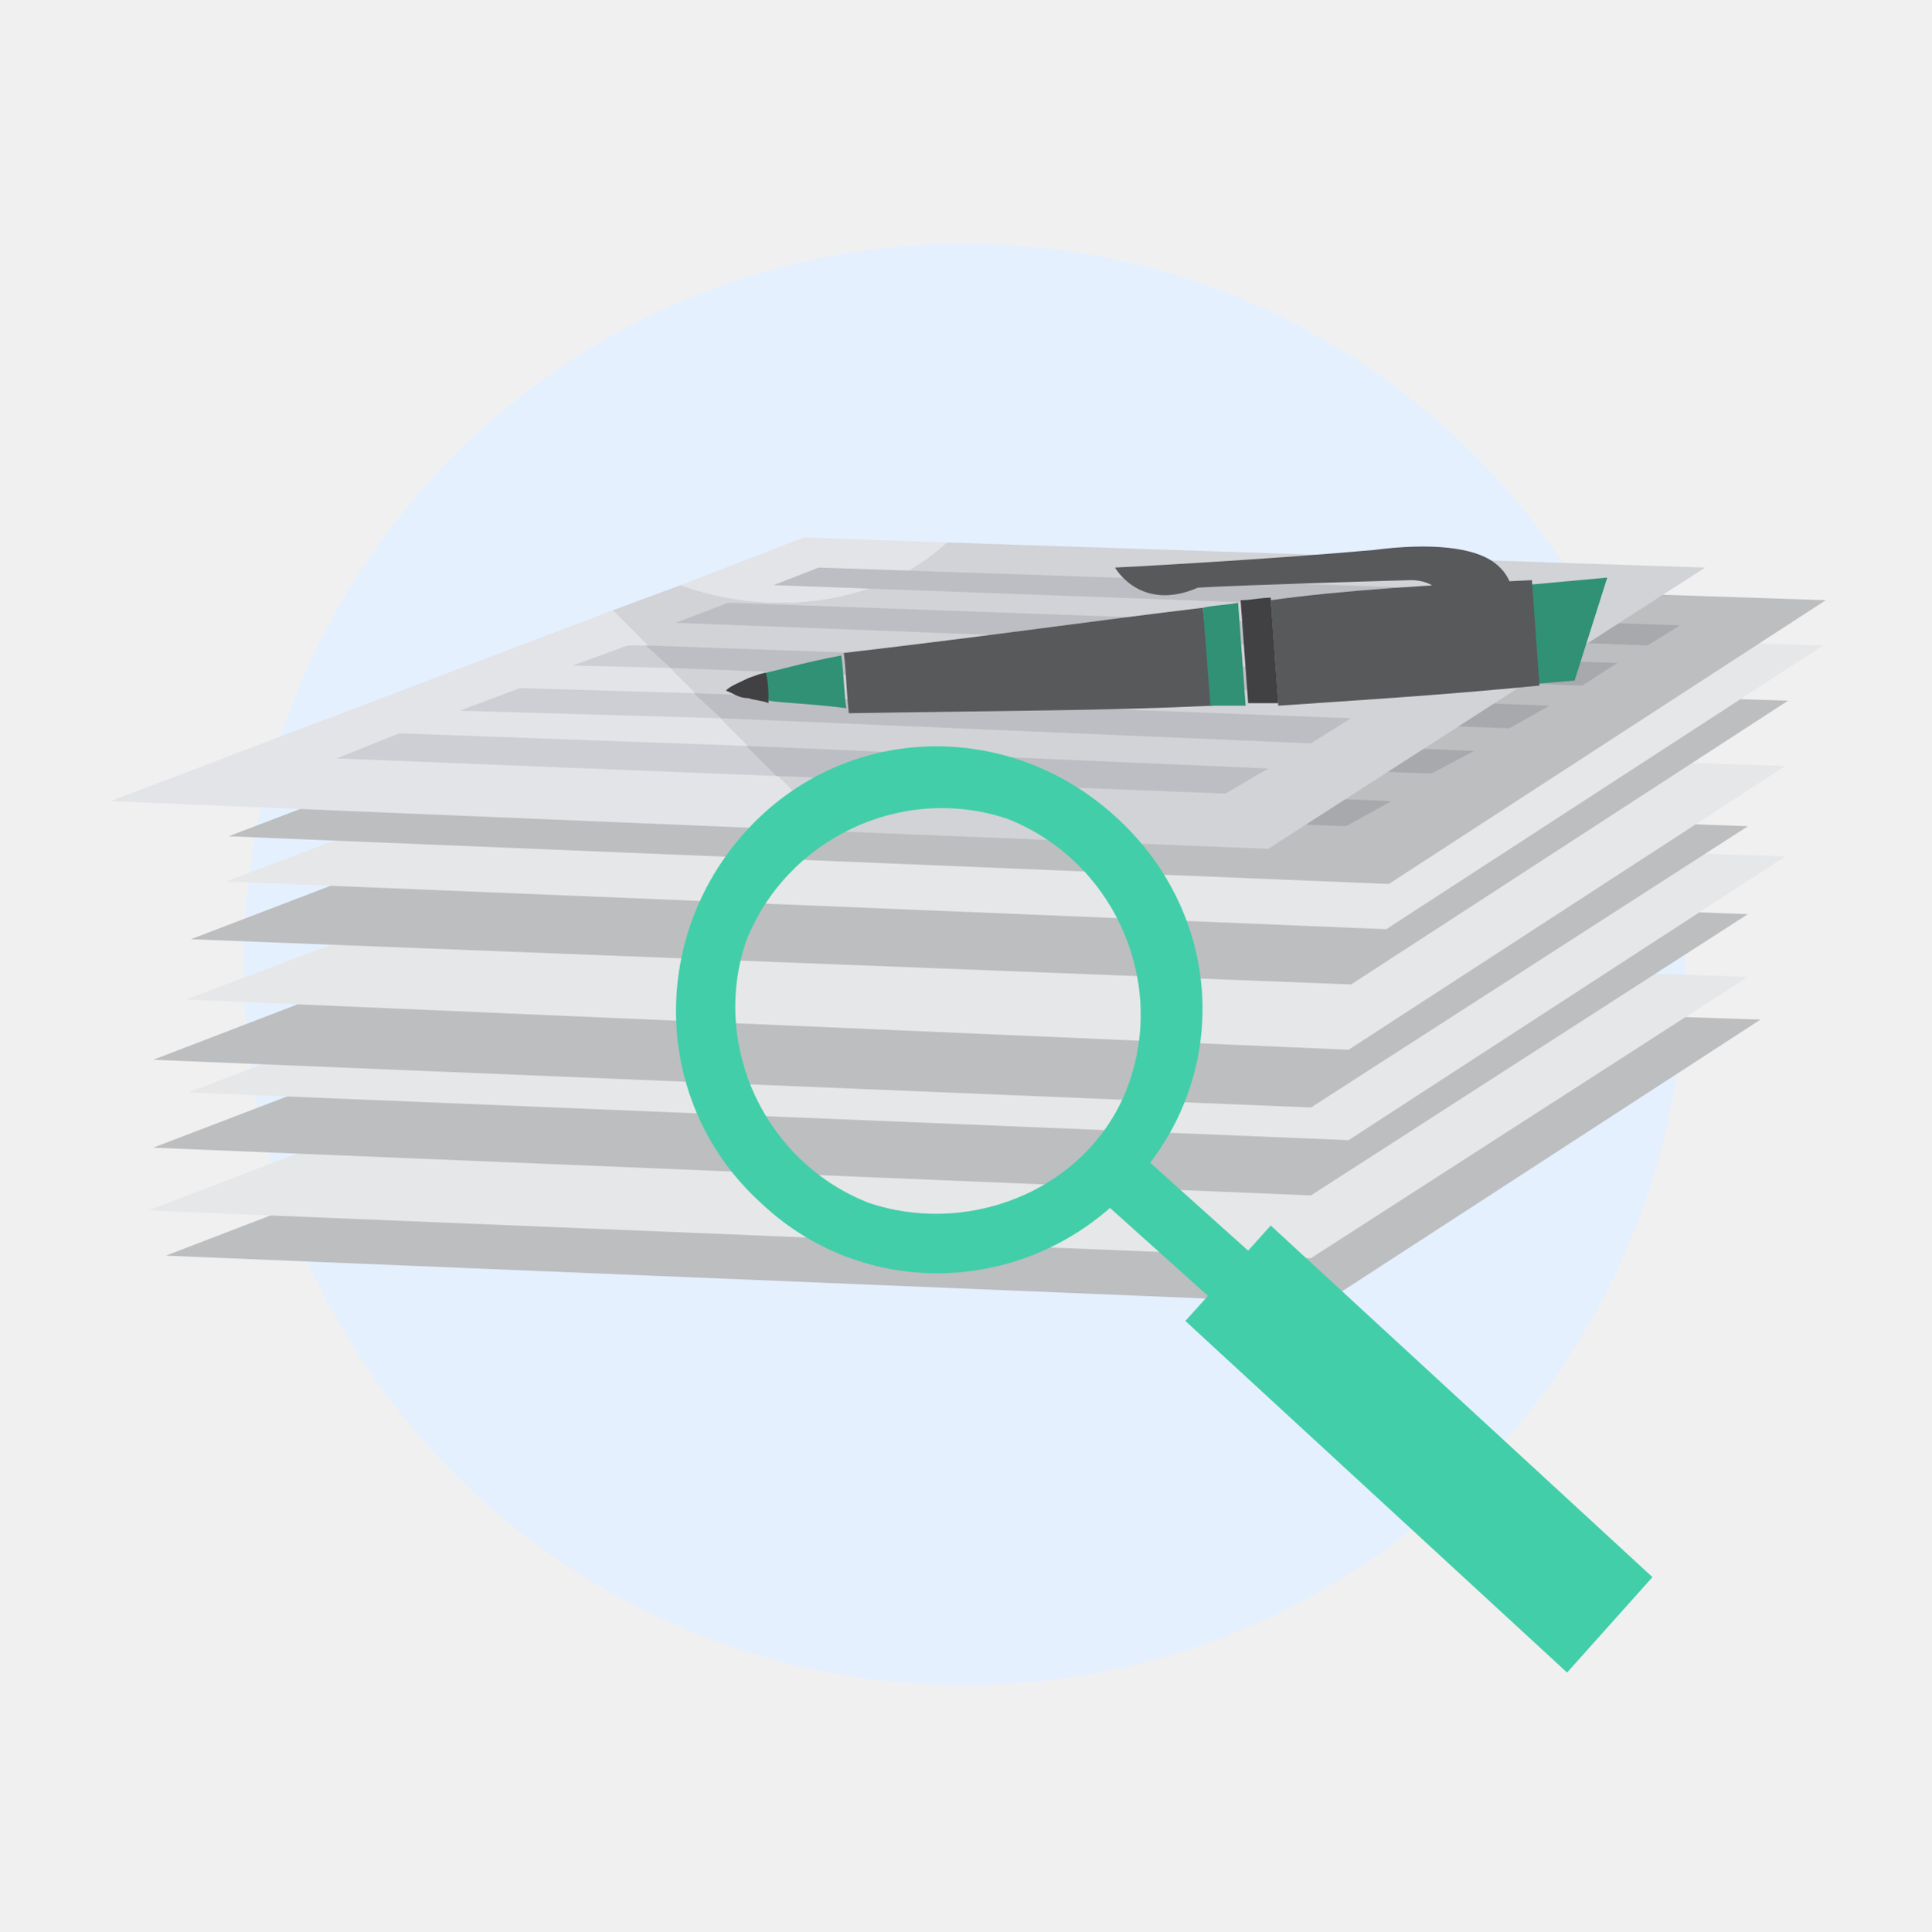
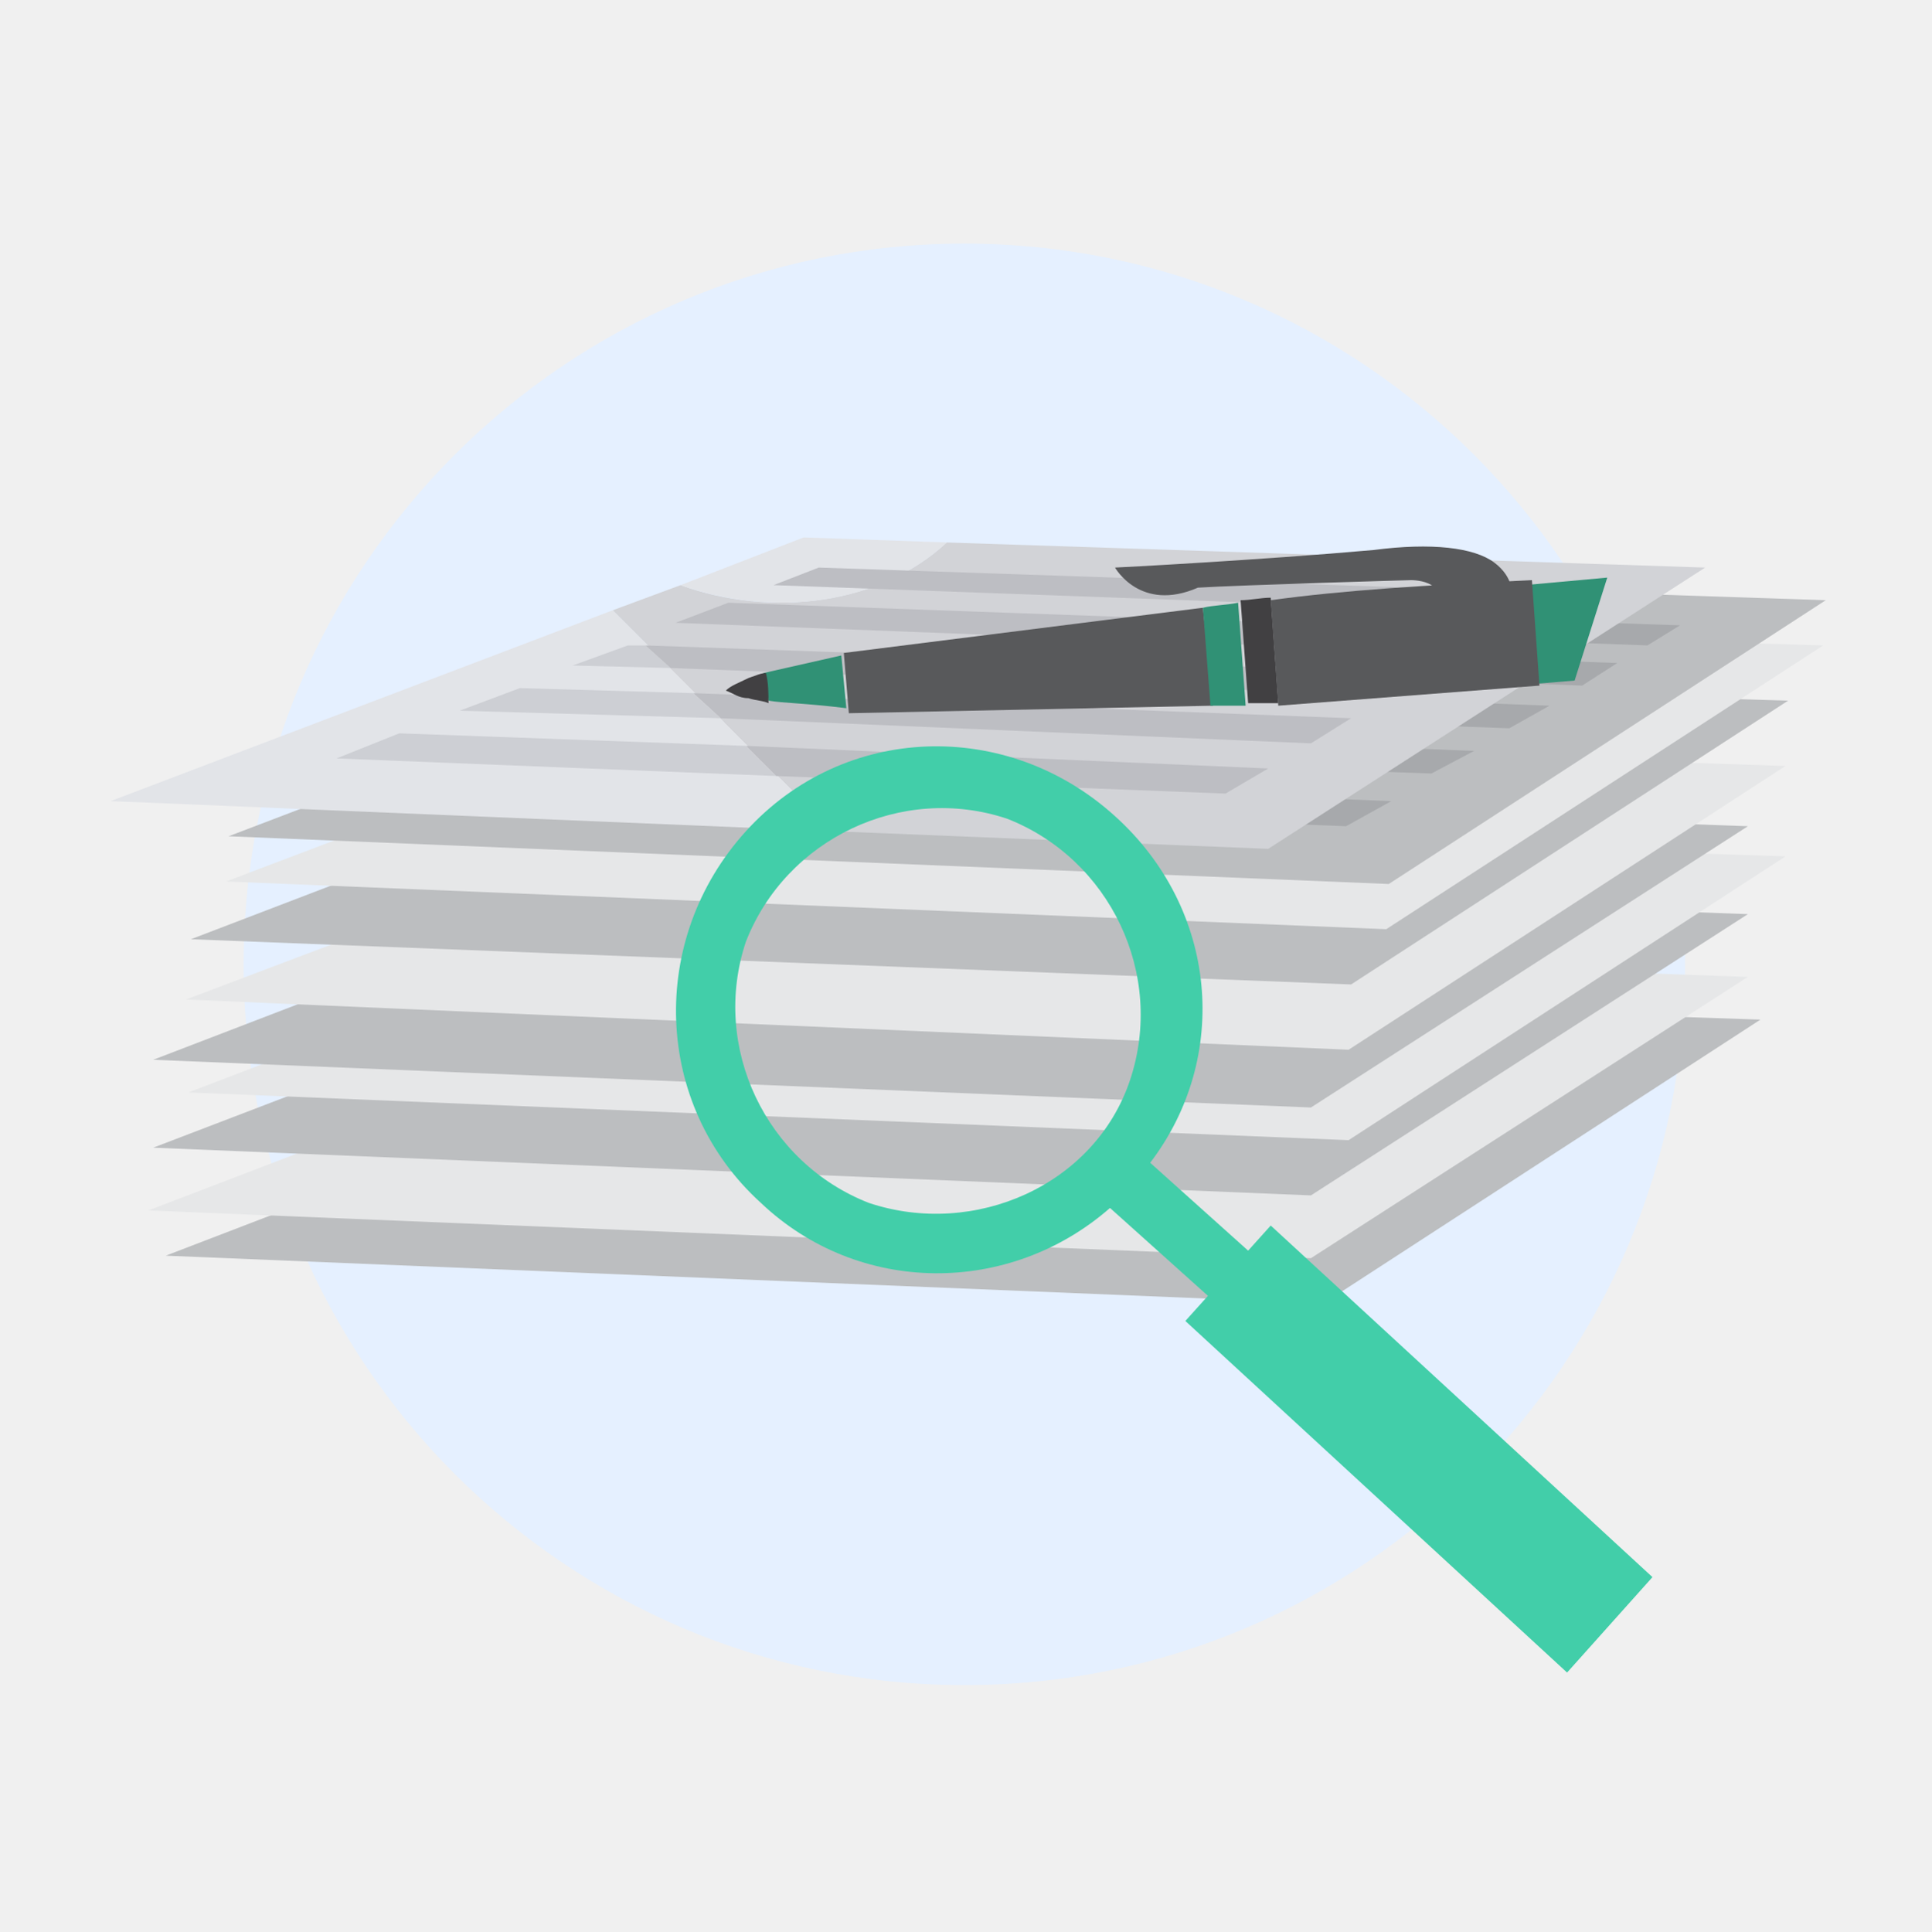
- <svg xmlns="http://www.w3.org/2000/svg" version="1.1" id="_x31__1_" x="0px" y="0px" viewBox="0 0 76.9 76.9" style="enable-background:new 0 0 76.9 76.9;" xml:space="preserve">
-   <style type="text/css">
- 	.st0{fill:#C49A6C;}
- 	.st1{fill:#B0875A;}
- 	.st2{fill:#6D6E71;}
- 	.st3{fill:#56585D;}
- 	.st4{fill:#FFFFFF;}
- 	.st5{fill:#E6E7E8;}
- 	.st6{fill:#BCBEC0;}
- 	.st7{fill:#A2A7AC;}
- 	.st8{fill:#939598;}
- 	.st9{fill:#7B7E84;}
- 	.st10{fill:#808285;}
- 	.st11{fill:#686C71;}
- 	.st12{fill:#00A79D;}
- 	.st13{fill:#414042;}
- 	.st14{fill:#E5F0FF;}
- 	.st15{fill:#27725B;}
- 	.st16{fill:#D1D3D4;}
- 	.st17{fill:#42CEA9;}
- 	.st18{fill:#A7A9AA;}
- 	.st19{fill:#7E8082;}
- 	.st20{fill:#58595B;}
- 	.st21{fill:#E6850E;}
- 	.st22{fill:#F9ED32;}
- 	.st23{fill:#E8AF93;}
- 	.st24{fill:#DBA18F;}
- 	.st25{fill:#F9CFB3;}
- 	.st26{fill:#5F5C54;}
- 	.st27{fill:#BAD1DD;}
- 	.st28{fill:#3AAD8C;}
- 	.st29{fill:#E4F4FF;}
- 	.st30{fill:#A7A9AC;}
- 	.st31{fill:#9BA6B1;}
- 	.st32{fill:#EA5F21;}
- 	.st33{fill:#F9773D;}
- 	.st34{fill:#20B7EA;}
- 	.st35{fill:#07A6DB;}
- 	.st36{fill:#42454C;}
- 	.st37{fill:#E8CB37;}
- 	.st38{fill:#F7DC54;}
- 	.st39{fill:#FAC69A;}
- 	.st40{fill:#F9DFCD;}
- 	.st41{fill:#7E7F7F;}
- 	.st42{fill:#565656;}
- 	.st43{fill:#F9DDC7;}
- 	.st44{fill:#F1F2F2;}
- 	.st45{fill:#ED1C24;}
- 	.st46{fill:#00C0B4;}
- 	.st47{fill:#07B3A8;}
- 	.st48{fill:#04A898;}
- 	.st49{fill:#089A8B;}
- 	.st50{fill:#F5F6F6;}
- 	.st51{fill:#ECEDEE;}
- 	.st52{fill:#E2E3E4;}
- 	.st53{fill:#F5940C;}
- 	.st54{fill:#EB9114;}
- 	.st55{fill:#D4811A;}
- 	.st56{fill:#D7CC2B;}
- 	.st57{fill:#94A3AA;}
- 	.st58{fill:#39AA89;}
- 	.st59{fill:#21604C;}
- 	.st60{fill:#EFF1F2;}
- 	.st61{fill:#EB4747;}
- 	.st62{fill:#D8A27D;}
- 	.st63{fill:#EAB38B;}
- 	.st64{fill:#F2C4A5;}
- 	.st65{fill:#077D71;}
- 	.st66{fill:#B8B9BA;}
- 	.st67{fill:#A3A5A6;}
- 	.st68{fill:#21D8C2;}
- 	.st69{fill:#0AC6B3;}
- 	.st70{fill:#3B3C3D;}
- 	.st71{fill:#4E4F4F;}
- 	.st72{fill:#CDCECE;}
- 	.st73{fill:#CAE9E6;}
- 	.st74{fill:#C4E4E2;}
- 	.st75{fill:#BFDEDC;}
- 	.st76{fill:#B9D9D8;}
- 	.st77{fill:#B1D3D1;}
- 	.st78{fill:#ABCDCC;}
- 	.st79{fill:#A6C6C5;}
- 	.st80{fill:#9FC1C0;}
- 	.st81{fill:#99BBBB;}
- 	.st82{fill:#94B6B5;}
- 	.st83{fill:#8DAFB1;}
- 	.st84{fill:#F5F9FA;}
- 	.st85{fill:#ECF0F1;}
- 	.st86{fill:#E3E6E8;}
- 	.st87{fill:#DADEE0;}
- 	.st88{fill:#D2D5D7;}
- 	.st89{fill:#C8CCCD;}
- 	.st90{fill:#BFC2C4;}
- 	.st91{fill:#B6BABB;}
- 	.st92{fill:#AEB1B2;}
- 	.st93{fill:#A4A8AA;}
- 	.st94{fill:#9A9DA0;}
- 	.st95{fill:#929598;}
- 	.st96{fill:#F26D53;}
- 	.st97{fill:#F26347;}
- 	.st98{fill:#788696;}
- 	.st99{clip-path:url(#SVGID_2_);fill:#CAE9E6;}
- 	.st100{fill:#F1F5F6;}
- 	.st101{fill:#E9ECEC;}
- 	.st102{fill:#E4E7E9;}
- 	.st103{fill:#E0E4E4;}
- 	.st104{fill:#DBDFE1;}
- 	.st105{fill:#D7DBDD;}
- 	.st106{fill:#D2D7D8;}
- 	.st107{fill:#D0D2D4;}
- 	.st108{fill:#CACED0;}
- 	.st109{fill:#C6C9CA;}
- 	.st110{fill:#C1C5C7;}
- 	.st111{fill:#BDC0C2;}
- 	.st112{fill:#B8BCBE;}
- 	.st113{fill:#B5B8BA;}
- 	.st114{fill:#B1B4B5;}
- 	.st115{fill:#ADB0B1;}
- 	.st116{fill:#A8ABAE;}
- 	.st117{fill:#A3A7A9;}
- 	.st118{fill:#9EA1A4;}
- 	.st119{fill:#96999C;}
- 	.st120{fill:#F0F4F5;}
- 	.st121{fill:#E8EBEB;}
- 	.st122{fill:#DFE3E3;}
- 	.st123{fill:#D5DADB;}
- 	.st124{fill:#CED1D2;}
- 	.st125{fill:#C3C7C9;}
- 	.st126{fill:#BABEC0;}
- 	.st127{fill:#B3B5B7;}
- 	.st128{fill:#A8ACAF;}
- 	.st129{fill:#9EA2A5;}
- 	.st130{fill:#979A9D;}
- 	.st131{clip-path:url(#SVGID_4_);fill:#CAE9E6;}
- 	.st132{clip-path:url(#SVGID_6_);}
- 	.st133{clip-path:url(#SVGID_8_);}
- 	.st134{clip-path:url(#SVGID_10_);}
- 	.st135{clip-path:url(#SVGID_12_);}
- 	.st136{clip-path:url(#SVGID_14_);}
- 	.st137{clip-path:url(#SVGID_16_);}
- 	.st138{clip-path:url(#SVGID_18_);}
- 	.st139{clip-path:url(#SVGID_20_);}
- 	.st140{clip-path:url(#SVGID_22_);}
- 	.st141{clip-path:url(#SVGID_24_);}
- 	.st142{clip-path:url(#SVGID_26_);}
- 	.st143{fill:#2B2924;}
- 	.st144{fill:#997450;}
- 	.st145{fill:#F7CEAF;}
- 	.st146{fill:#E8BDAC;}
- 	.st147{fill:#FFE5CB;}
- 	.st148{fill:#309175;}
- 	.st149{fill:#D8D8D8;}
- 	.st150{fill:#E2E4E8;}
- 	.st151{fill:#D2D3D7;}
- 	.st152{fill:#BDBEC3;}
- 	.st153{fill:#CDCFD4;}
- </style>
-   <circle class="st14" cx="38.4" cy="38.4" r="28.7" />
-   <g>
-     <g>
-       <polygon class="st6" points="70.1,40.6 34.2,39.4 6.6,50 52.7,51.9   " />
-     </g>
-     <g>
-       <polygon class="st5" points="69.6,38.9 33.6,37.6 5.9,48.2 52.2,50.1   " />
-     </g>
-     <g>
-       <polygon class="st6" points="69.6,36.4 33.8,35.1 6.1,45.7 52.2,47.6   " />
-     </g>
-     <g>
-       <polygon class="st5" points="71.1,34.1 35.2,32.9 7.5,43.5 53.7,45.4   " />
-     </g>
-   </g>
-   <g>
-     <g>
-       <polygon class="st6" points="69.6,32.9 33.7,31.6 6.1,42.2 52.2,44.1   " />
-     </g>
-     <g>
-       <polygon class="st5" points="71.1,30.5 35.2,29.3 7.4,39.8 53.7,41.8   " />
-     </g>
-     <g>
-       <polygon class="st6" points="71.2,27.9 35.3,26.8 7.6,37.4 53.8,39.2   " />
-     </g>
-     <g>
-       <polygon class="st5" points="72.6,25.7 36.7,24.6 9,35.1 55.2,37   " />
-     </g>
-     <g>
-       <polygon class="st6" points="72.7,23.9 36.9,22.7 9.1,33.3 55.3,35.2   " />
-       <g>
-         <polygon class="st30" points="55.4,31.9 20.7,30.5 18.2,31.5 53.6,32.9    " />
-         <polygon class="st30" points="58.7,29.9 25.4,28.6 23.1,29.6 57,30.8    " />
-         <polygon class="st30" points="61.7,28.1 29.7,26.9 27.6,27.8 60.1,29    " />
-         <polygon class="st30" points="64.4,26.4 33.7,25.3 31.8,26.1 63,27.3    " />
-         <polygon class="st30" points="66.9,24.9 37.4,23.9 35.6,24.6 65.6,25.7    " />
-       </g>
-     </g>
-   </g>
-   <g>
-     <g>
-       <polygon class="st150" points="4.4,31.9 33.2,33.1 24.4,24.3   " />
-       <path class="st151" d="M37.7,21.6c-2.7,2.5-7,3-10.6,1.7l-2.7,1l8.8,8.8l17.3,0.7l17.4-11.2L37.7,21.6z" />
-       <path class="st150" d="M37.7,21.6L32,21.4l-4.9,1.9C30.8,24.6,35,24.1,37.7,21.6z" />
-       <g>
-         <polygon class="st152" points="48.8,31.6 50.5,30.6 29.7,29.7 30.9,30.9    " />
-         <polygon class="st153" points="29.7,29.7 15.9,29.2 13.4,30.2 30.9,30.9    " />
-         <polygon class="st152" points="53.8,28.6 27.6,27.6 28.7,28.6 52.2,29.6    " />
-         <polygon class="st153" points="20.7,27.4 18.3,28.3 28.7,28.6 27.6,27.6    " />
-         <polygon class="st153" points="25,25.7 22.8,26.5 26.7,26.6 25.7,25.7    " />
-         <polygon class="st152" points="56.8,26.8 25.7,25.7 26.7,26.6 55.4,27.7    " />
-         <polygon class="st152" points="29,24 26.9,24.8 58.2,26 59.6,25.1    " />
-         <polygon class="st152" points="32.6,22.6 30.8,23.3 60.9,24.4 62.1,23.6    " />
-       </g>
-     </g>
-   </g>
-   <g>
-     <path class="st148" d="M30.6,27.9c0.6,0.1,1.5,0.1,3.1,0.3c-0.1-0.7-0.1-1.4-0.2-2.1c-1.6,0.3-2.5,0.6-3.1,0.7L30.6,27.9z" />
-     <polygon class="st148" points="60.7,23.3 64,23 62.7,27.1 60.3,27.3  " />
-     <path class="st13" d="M50.9,28l-0.3-4.2c-0.4,0-0.8,0.1-1.2,0.1l0.3,4.1C50,28,50.5,28,50.9,28z" />
-     <path class="st20" d="M47.9,24.2c-4.2,0.5-8.3,1.1-14.3,1.8c0.1,0.8,0.1,1.5,0.2,2.4c6.1-0.1,10.3-0.1,14.5-0.3L47.9,24.2z" />
-     <path class="st20" d="M60.2,23.7c0,0,0.1-0.7-0.7-1.3c-0.8-0.6-2.5-0.8-4.8-0.5c-4.5,0.4-10.2,0.7-10.3,0.7c0,0,1,1.8,3.3,0.8   c1.6-0.1,8.4-0.3,8.5-0.3c0,0,0.5,0,0.8,0.2c0.2,0.1,0.3,0.3,0.2,0.8c-0.2,0.4-0.1,0.6,0.1,0.7C57.8,25,59.5,24,60.2,23.7   L60.2,23.7L60.2,23.7z" />
-     <path class="st148" d="M49.6,28.1L49.3,24c-0.5,0.1-1,0.1-1.4,0.2l0.3,3.9C48.7,28.1,49.1,28.1,49.6,28.1z" />
-     <path class="st20" d="M61.3,27.3c-0.1-1.4-0.2-2.8-0.3-4.2c-4.2,0.2-7.5,0.4-10.4,0.8l0.3,4.2C53.8,27.9,57.2,27.7,61.3,27.3z" />
-     <path class="st13" d="M30.5,26.8c-0.2,0-0.4,0.1-0.7,0.2c-0.4,0.2-0.7,0.3-0.9,0.5c0.3,0.1,0.5,0.3,0.9,0.3   c0.3,0.1,0.6,0.1,0.8,0.2C30.6,27.6,30.6,27.2,30.5,26.8z" />
-   </g>
-   <path class="st17" d="M44.4,32.5c-4.3-3.9-10.8-3.7-14.7,0.6C25.8,37.4,26,44,30.3,47.9c3.9,3.7,9.9,3.7,13.9,0.2l3.9,3.5l-0.9,1  l15.2,14l3.4-3.8l-15.2-14l-0.9,1l-3.9-3.5C49,42.1,48.5,36.2,44.4,32.5z M34.6,47.9c-4.1-1.6-6.3-6.2-4.9-10.4  c1.6-4.1,6.2-6.3,10.4-4.9c4.1,1.6,6.3,6.2,4.9,10.4S38.8,49.3,34.6,47.9z" />
+ <svg xmlns="http://www.w3.org/2000/svg" viewBox="0 0 76.9 76.9">
+   <circle cx="38.4" cy="38.4" r="28.7" fill="#e5f0ff" />
+   <path d="M70.1 40.6l-35.9-1.2L6.6 50l46.1 1.9z" fill="#bcbec0" />
+   <path d="M69.6 38.9l-36-1.3L5.9 48.2l46.3 1.9z" fill="#e6e7e8" />
+   <path d="M69.6 36.4l-35.8-1.3L6.1 45.7l46.1 1.9z" fill="#bcbec0" />
+   <path d="M71.1 34.1l-35.9-1.2L7.5 43.5l46.2 1.9z" fill="#e6e7e8" />
+   <path d="M69.6 32.9l-35.9-1.3L6.1 42.2l46.1 1.9z" fill="#bcbec0" />
+   <path d="M71.1 30.5l-35.9-1.2L7.4 39.8l46.3 2z" fill="#e6e7e8" />
+   <path d="M71.2 27.9l-35.9-1.1L7.6 37.4l46.2 1.8z" fill="#bcbec0" />
+   <path d="M72.6 25.7l-35.9-1.1L9 35.1 55.2 37z" fill="#e6e7e8" />
+   <path d="M72.7 23.9l-35.8-1.2L9.1 33.3l46.2 1.9z" fill="#bcbec0" />
+   <path d="M55.4 31.9l-34.7-1.4-2.5 1 35.4 1.4zm3.3-2l-33.3-1.3-2.3 1L57 30.8zm3-1.8l-32-1.2-2.1.9L60.1 29zm2.7-1.7l-30.7-1.1-1.9.8L63 27.3zm2.5-1.5l-29.5-1-1.8.7 30 1.1z" fill="#a7a9ac" />
+   <path d="M4.4 31.9l28.8 1.2-8.8-8.8z" fill="#e2e4e8" />
+   <path d="M37.7 21.6c-2.7 2.5-7 3-10.6 1.7l-2.7 1 8.8 8.8 17.3.7 17.4-11.2-30.2-1z" fill="#d2d3d7" />
+   <path d="M37.7 21.6l-5.7-.2-4.9 1.9c3.7 1.3 7.9.8 10.6-1.7z" fill="#e2e4e8" />
+   <path d="M48.8 31.6l1.7-1-20.8-.9 1.2 1.2z" fill="#bdbec3" />
+   <path d="M29.7 29.7l-13.8-.5-2.5 1 17.5.7z" fill="#cdcfd4" />
+   <path d="M53.8 28.6l-26.2-1 1.1 1 23.5 1z" fill="#bdbec3" />
+   <path d="M20.7 27.4l-2.4.9 10.4.3-1.1-1zm4.3-1.7l-2.2.8 3.9.1-1-.9z" fill="#cdcfd4" />
+   <path d="M56.8 26.8l-31.1-1.1 1 .9 28.7 1.1zM29 24l-2.1.8L58.2 26l1.4-.9zm3.6-1.4l-1.8.7 30.1 1.1 1.2-.8z" fill="#bdbec3" />
+   <path d="M30.6 27.9c.6.1 1.5.1 3.1.3l-.2-2.1-3.1.7.2 1.1zm30.1-4.6L64 23l-1.3 4.1-2.4.2z" fill="#309175" />
+   <path d="M50.9 28l-.3-4.2c-.4 0-.8.1-1.2.1l.3 4.1h1.2z" fill="#414042" />
+   <path d="M47.9 24.2L33.6 26l.2 2.4 14.5-.3-.4-3.9zm12.3-.5s.1-.7-.7-1.3-2.5-.8-4.8-.5c-4.5.4-10.2.7-10.3.7 0 0 1 1.8 3.3.8 1.6-.1 8.4-.3 8.5-.3 0 0 .5 0 .8.2.2.1.3.3.2.8-.2.4-.1.6.1.7.5.2 2.2-.8 2.9-1.1h0 0z" fill="#58595b" />
+   <path d="M49.6 28.1l-.3-4.1c-.5.1-1 .1-1.4.2l.3 3.9h1.4z" fill="#309175" />
+   <path d="M61.3 27.3l-.3-4.2c-4.2.2-7.5.4-10.4.8l.3 4.2 10.4-.8z" fill="#58595b" />
+   <path d="M30.5 26.8c-.2 0-.4.1-.7.2-.4.2-.7.3-.9.5.3.1.5.3.9.3.3.1.6.1.8.2 0-.4 0-.8-.1-1.2z" fill="#414042" />
+   <path d="M44.4 32.5c-4.3-3.9-10.8-3.7-14.7.6S26 44 30.3 47.9c3.9 3.7 9.9 3.7 13.9.2l3.9 3.5-.9 1 15.2 14 3.4-3.8-15.2-14-.9 1-3.9-3.5c3.2-4.2 2.7-10.1-1.4-13.8zm-9.8 15.4c-4.1-1.6-6.3-6.2-4.9-10.4 1.6-4.1 6.2-6.3 10.4-4.9 4.1 1.6 6.3 6.2 4.9 10.4s-6.2 6.3-10.4 4.9z" fill="#42cea9" />
</svg>
